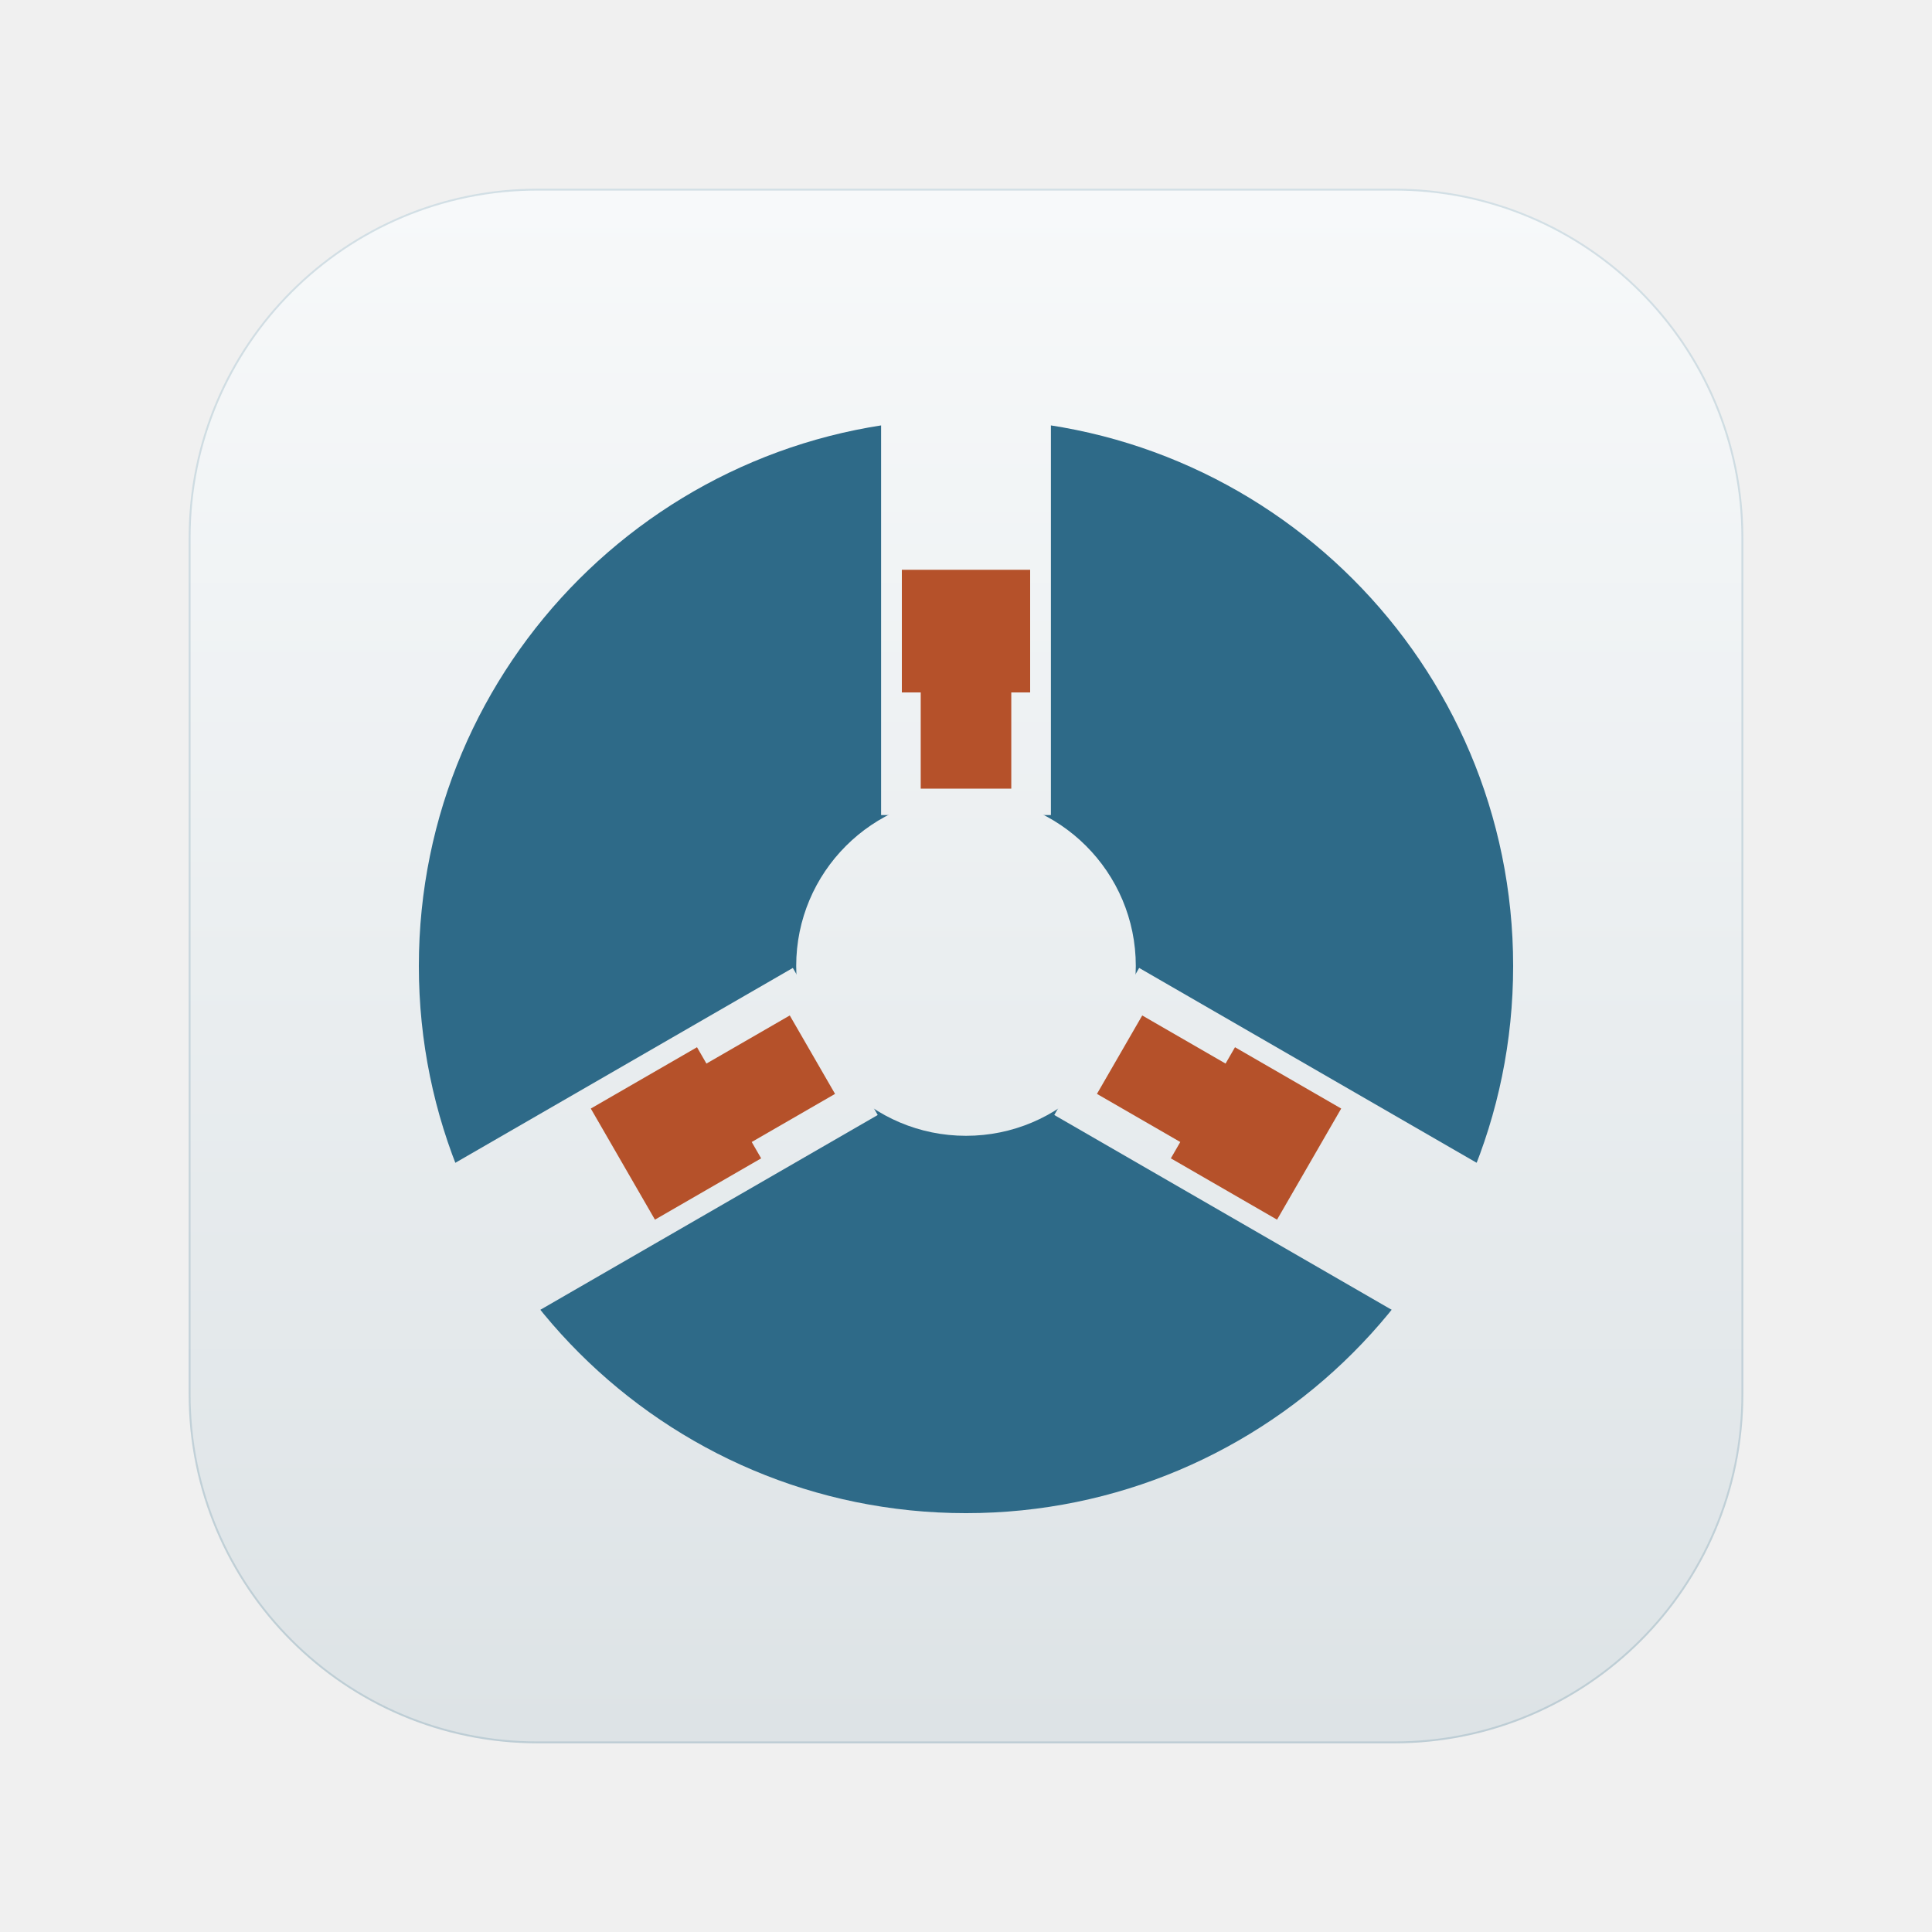
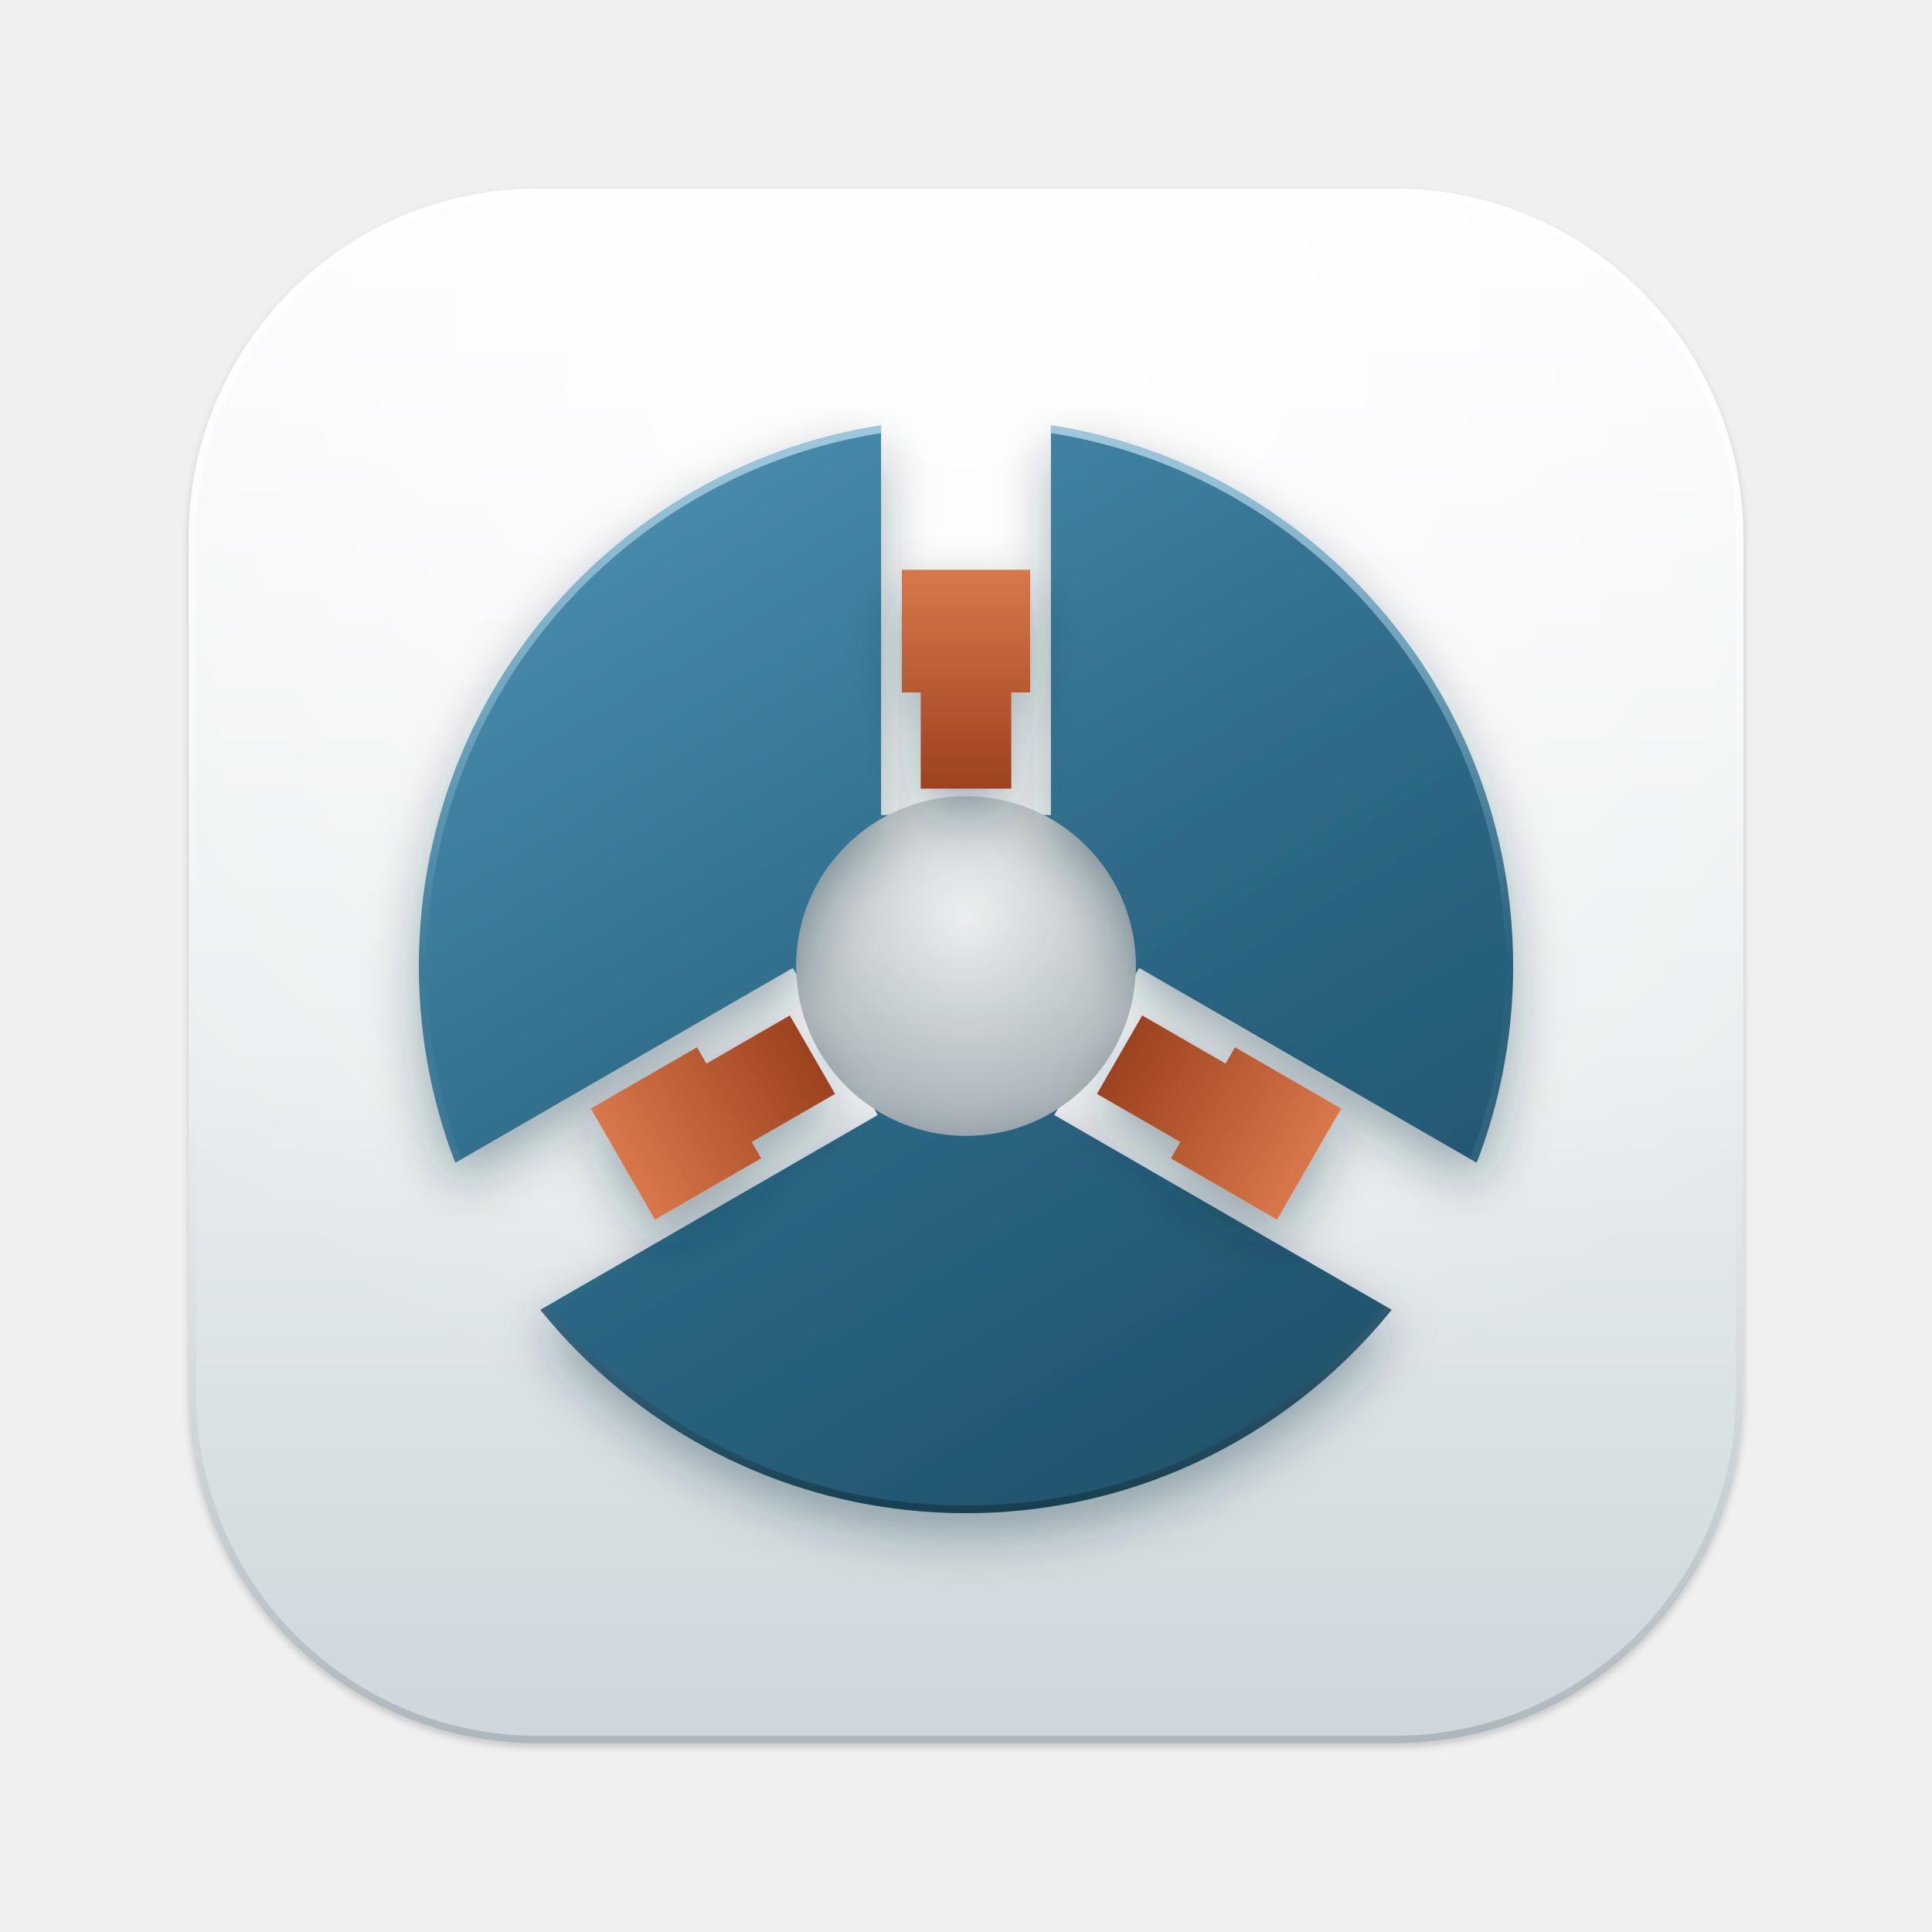
<svg xmlns="http://www.w3.org/2000/svg" viewBox="0 0 1024 1024">
  <defs>
    <linearGradient id="plate" x1="0" y1="0" x2="0" y2="1">
-       <stop offset="0" stop-color="#F7F9FA" />
-       <stop offset="1" stop-color="#DDE3E6" />
+       <stop offset="0" stop-color="#FBFCFD" />
+       <stop offset="0.55" stop-color="#E9EEF0" />
+       <stop offset="1" stop-color="#CED7DC" />
    </linearGradient>
+     <radialGradient id="glow" cx="0.5" cy="0.08" r="0.75">
+       <stop offset="0" stop-color="#FFFFFF" stop-opacity="0.9" />
+       <stop offset="1" stop-color="#FFFFFF" stop-opacity="0" />
+     </radialGradient>
+     <linearGradient id="rim" x1="0" y1="0" x2="0" y2="1">
+       <stop offset="0" stop-color="#FFFFFF" stop-opacity="0.95" />
+       <stop offset="0.5" stop-color="#FFFFFF" stop-opacity="0" />
+       <stop offset="1" stop-color="#1D2830" stop-opacity="0.18" />
+     </linearGradient>
+     <linearGradient id="steel" x1="0.2" y1="0" x2="0.8" y2="1">
+       <stop offset="0" stop-color="#4B8FB0" />
+       <stop offset="0.5" stop-color="#2E6A88" />
+       <stop offset="1" stop-color="#1F4F68" />
+     </linearGradient>
+     <linearGradient id="steel-edge" x1="0" y1="0" x2="0" y2="1">
+       <stop offset="0" stop-color="#A9D0E3" stop-opacity="0.9" />
+       <stop offset="0.5" stop-color="#A9D0E3" stop-opacity="0" />
+       <stop offset="1" stop-color="#0E2733" stop-opacity="0.5" />
+     </linearGradient>
+     <linearGradient id="spark" x1="0" y1="0" x2="0" y2="1">
+       <stop offset="0" stop-color="#D8774A" />
+       <stop offset="1" stop-color="#9C421F" />
+     </linearGradient>
+     <radialGradient id="bore" cx="0.5" cy="0.35" r="0.65">
+       <stop offset="0" stop-color="#0E2733" stop-opacity="0.04" />
+       <stop offset="1" stop-color="#0E2733" stop-opacity="0.32" />
+     </radialGradient>
+     <filter id="plate-shadow" x="-20%" y="-20%" width="140%" height="140%">
+       <feDropShadow dx="0" dy="14" stdDeviation="16" flood-color="#000" flood-opacity="0.28" />
+       <feDropShadow dx="0" dy="2" stdDeviation="2" flood-color="#000" flood-opacity="0.18" />
+     </filter>
+     <filter id="chuck-shadow" x="-20%" y="-20%" width="140%" height="140%">
+       <feDropShadow dx="0" dy="1.2" stdDeviation="1.4" flood-color="#0E2733" flood-opacity="0.35" />
+     </filter>
    <mask id="chuck-cut">
      <rect width="64" height="64" fill="#fff" />
      <circle cx="32" cy="32" r="9" fill="#000" />
      <rect id="chuck-slot" x="27.5" y="0" width="9" height="24" fill="#000" />
      <use href="#chuck-slot" transform="rotate(120 32 32)" />
      <use href="#chuck-slot" transform="rotate(240 32 32)" />
    </mask>
+     <clipPath id="plate-clip">
+       <rect x="100" y="100" width="824" height="824" rx="185" />
+     </clipPath>
  </defs>
-   <rect x="100" y="100" width="824" height="824" rx="185" fill="url(#plate)" />
-   <rect x="100.5" y="100.5" width="823" height="823" rx="184.5" fill="none" stroke="#2E6A88" stroke-opacity="0.18" />
+   <rect x="100" y="100" width="824" height="824" rx="185" fill="url(#plate)" filter="url(#plate-shadow)" />
+   <rect x="100" y="100" width="824" height="824" rx="185" fill="url(#glow)" />
+   <rect x="102" y="102" width="820" height="820" rx="183" fill="none" stroke="url(#rim)" stroke-width="4" />
  <g transform="translate(192 192) scale(10)">
-     <circle cx="32" cy="32" r="29" fill="#2E6A88" mask="url(#chuck-cut)" />
-     <g fill="#B5512A">
+     <g filter="url(#chuck-shadow)">
+       <circle cx="32" cy="32" r="29" fill="url(#steel)" mask="url(#chuck-cut)" />
+     </g>
+     <circle cx="32" cy="32" r="28.8" fill="none" stroke="url(#steel-edge)" stroke-width="0.4" mask="url(#chuck-cut)" />
+     <circle cx="32" cy="32" r="9" fill="url(#bore)" />
+     <g fill="url(#spark)" filter="url(#chuck-shadow)">
      <path id="chuck-jaw" d="M29.6 22.6V17.5H28.6V11H35.4V17.5H34.4V22.6Z" />
      <use href="#chuck-jaw" transform="rotate(120 32 32)" />
      <use href="#chuck-jaw" transform="rotate(240 32 32)" />
    </g>
  </g>
</svg>
